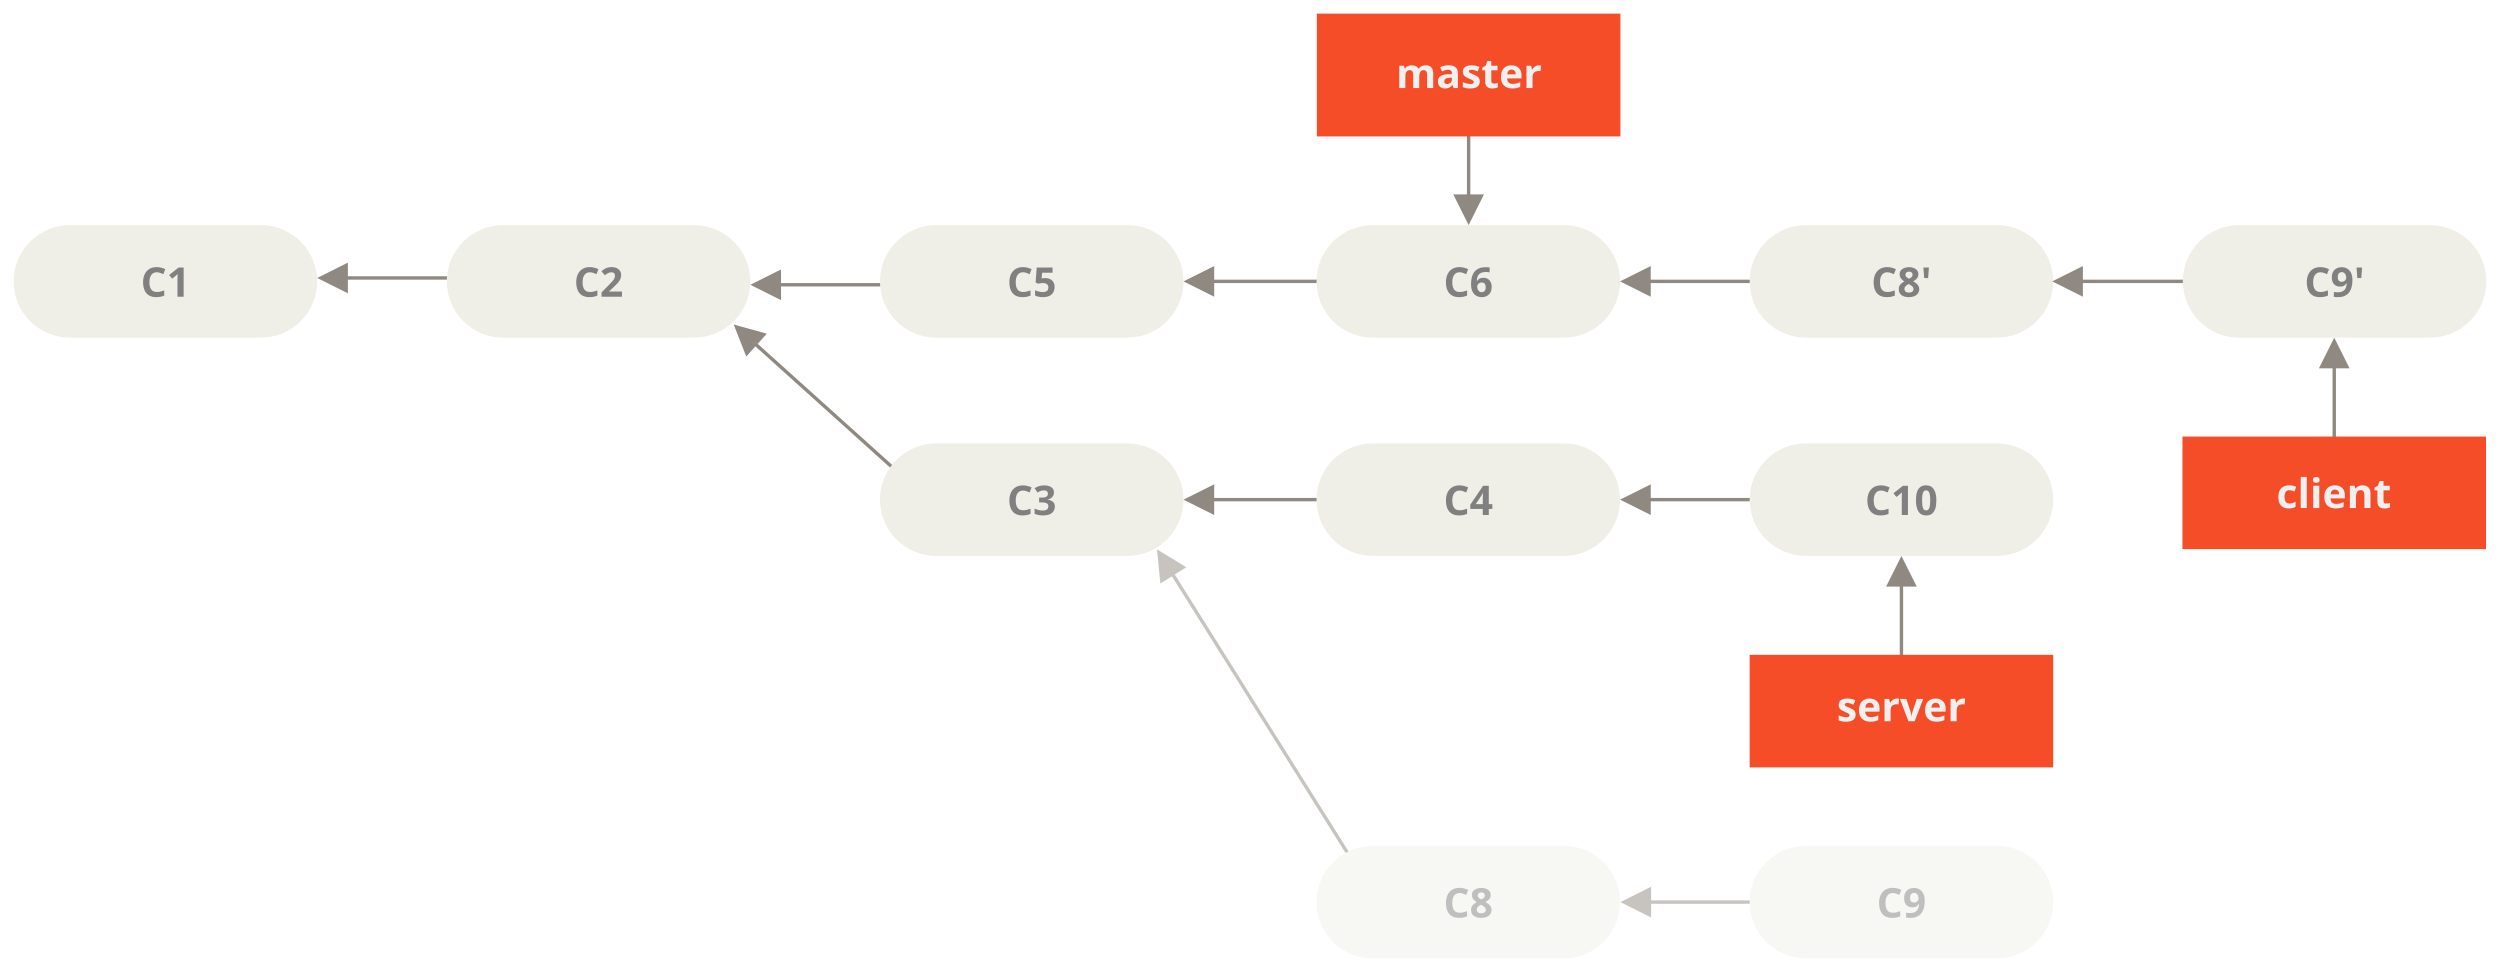
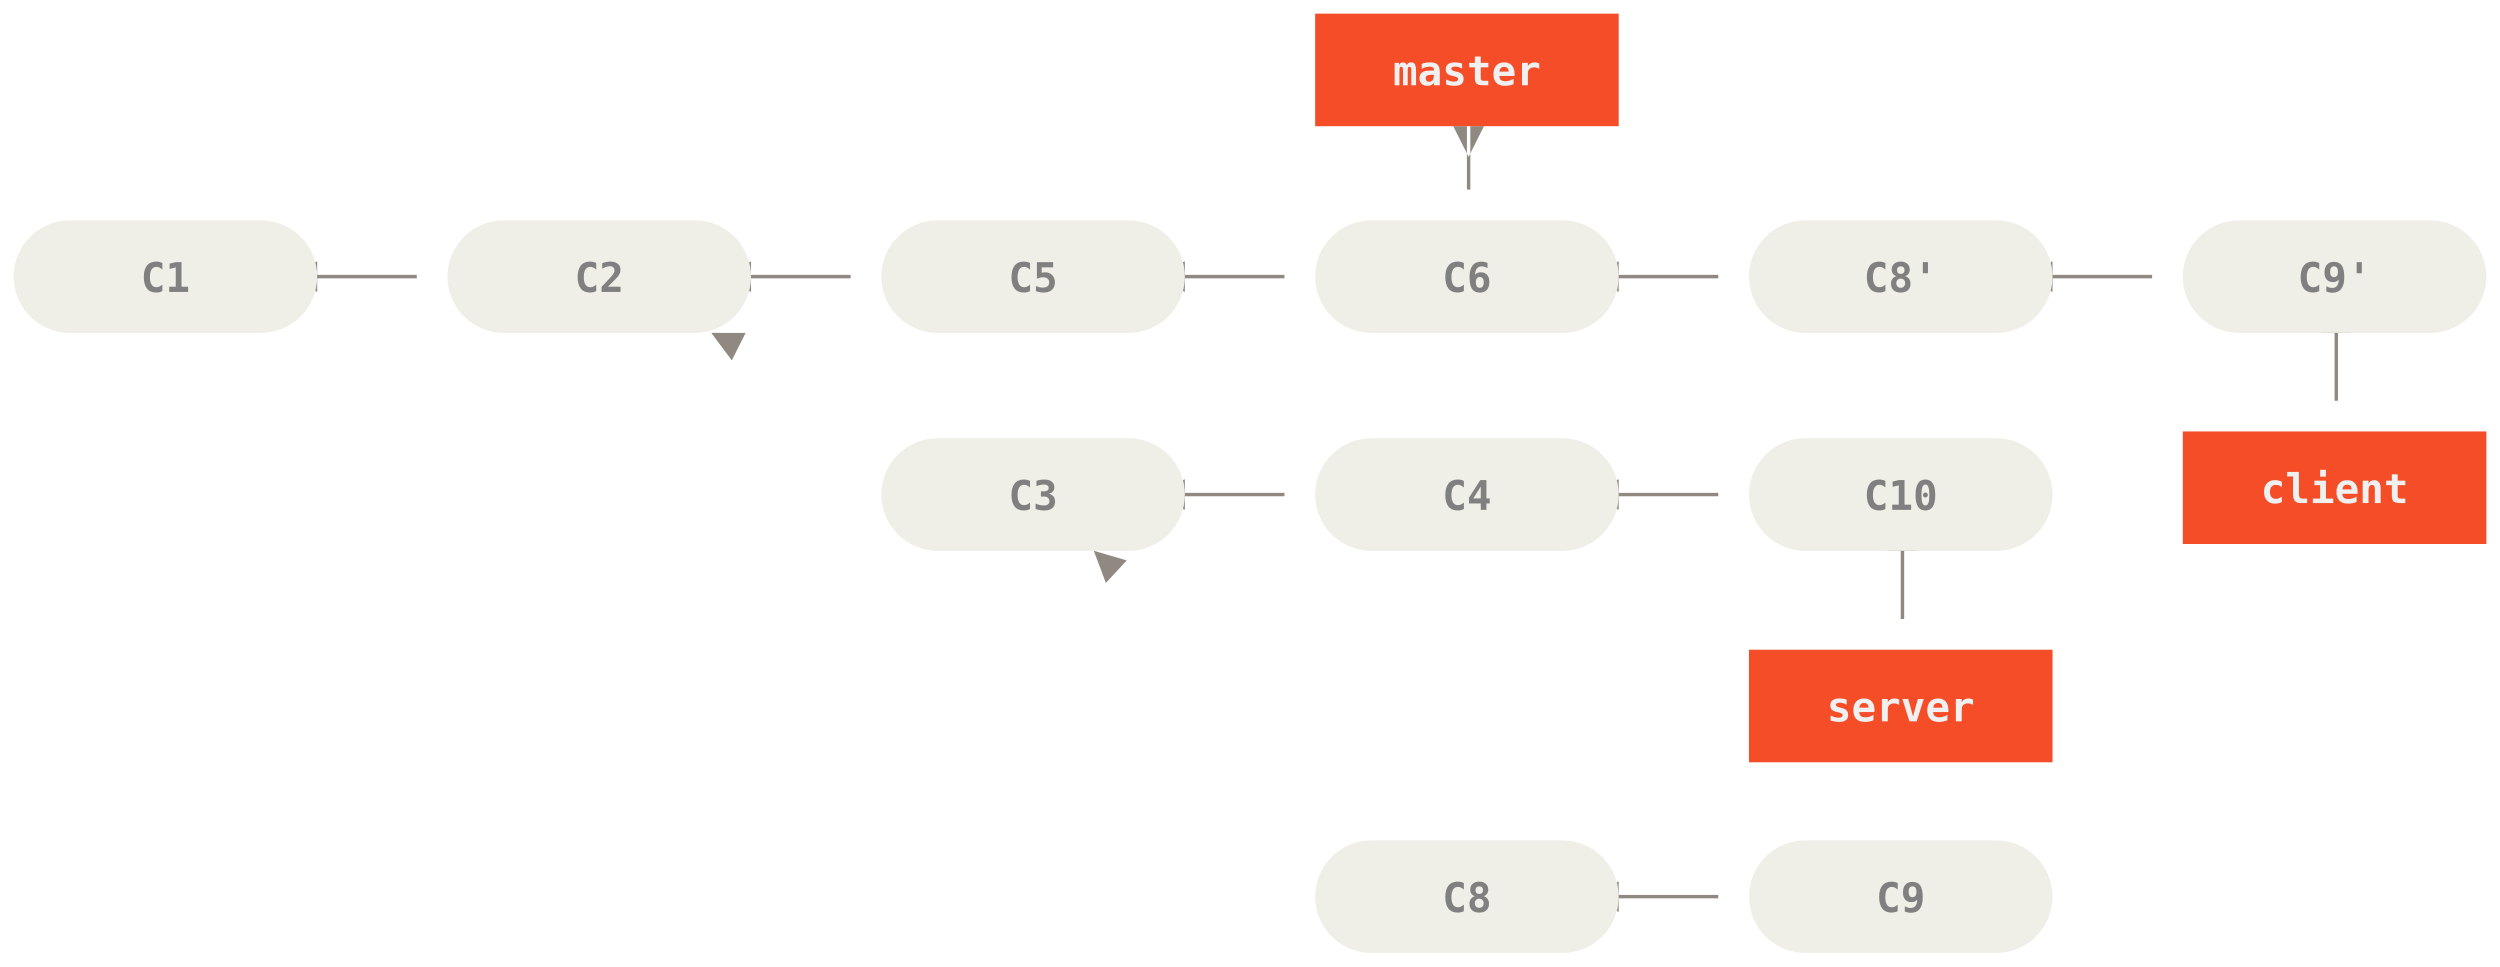
- <svg xmlns="http://www.w3.org/2000/svg" id="svg3257" version="1.1" viewBox="0 0 733 285">
-   <g id="g3535" transform="translate(-10,-7)">
-     <g id="brown" transform="translate(14,73)" style="fill-rule:evenodd;fill:none">
-       <rect id="Rectangle-1" width="89" height="33" rx="16.5" ry="16.5" style="fill-rule:evenodd;fill:#efefe7" />
-       <text id="C6" font-size="12px" font-weight="700" style="fill:#979797;font-family:'Source Code Pro';font-size:12px;font-weight:700;text-anchor:middle">
-         <tspan id="tspan3125" x="44.5" y="21" style="fill:gray">C1</tspan>
-       </text>
-     </g>
-     <g id="Line-+-brown-2" transform="translate(103,73)" style="fill-rule:evenodd;fill:none">
-       <path id="Line" d="m9 15h35v1h-35v4l-9-4.5 9-4.5z" style="fill-rule:nonzero;fill:#8f8981" />
-       <g id="g3136" transform="translate(38)">
-         <rect id="rect3130" width="89" height="33" rx="16.5" ry="16.5" style="fill-rule:evenodd;fill:#efefe7" />
-         <text id="text3134" font-size="12px" font-weight="700" style="fill:#979797;font-family:'Source Code Pro';font-size:12px;font-weight:700;text-anchor:middle">
-           <tspan id="tspan3132" x="44.5" y="21" style="fill:gray">C2</tspan>
-         </text>
-       </g>
-     </g>
-     <g id="Line-2-+-brown-3" transform="translate(230,73)" style="fill-rule:evenodd;fill:none">
-       <path id="Line-2" d="m9 17h35v1h-35v4l-9-4.5 9-4.5z" style="fill-rule:nonzero;fill:#8f8981" />
-       <g id="g3146" transform="translate(38)">
-         <rect id="rect3140" width="89" height="33" rx="16.5" ry="16.5" style="fill-rule:evenodd;fill:#efefe7" />
-         <text id="text3144" font-size="12px" font-weight="700" style="fill:#979797;font-family:'Source Code Pro';font-size:12px;font-weight:700;text-anchor:middle">
-           <tspan id="tspan3142" x="44.5" y="21" style="fill:gray">C5</tspan>
-         </text>
-       </g>
-     </g>
-     <g id="g3370">
-       <path id="Line-7" transform="translate(397.1,11)" d="m43 53v-32h1v32h4l-4.5 9-4.5-9z" style="fill:#8f8981" />
-       <g id="g3363">
-         <rect id="Rectangle-2" transform="matrix(.83962 0 0 1 396.1 11)" width="106" height="36" style="fill-rule:evenodd;fill:#f44d27" />
-         <text id="master" transform="translate(387.7 11.907)" font-size="12px" font-weight="700" style="fill-rule:evenodd;fill:#979797;font-family:'Source Code Pro';font-size:12px;font-weight:700;text-anchor:middle">
-           <tspan id="tspan3151" x="53" y="20.909" style="fill:#f0f0f0">master</tspan>
-         </text>
-       </g>
-     </g>
-     <g id="Line-6-+-brown-4" transform="translate(357,73)" style="fill-rule:evenodd;fill:none">
-       <path id="Line-6" d="m9 16h35v1h-35v4l-9-4.5 9-4.5z" style="fill-rule:nonzero;fill:#8f8981" />
-       <g id="g3163" transform="translate(39)">
-         <rect id="rect3157" width="89" height="33" rx="16.5" ry="16.5" style="fill-rule:evenodd;fill:#efefe7" />
-         <text id="text3161" font-size="12px" font-weight="700" style="fill:#979797;font-family:'Source Code Pro';font-size:12px;font-weight:700;text-anchor:middle">
-           <tspan id="tspan3159" x="44.5" y="21" style="fill:gray">C6</tspan>
-         </text>
-       </g>
-     </g>
-     <g id="g3428">
-       <path id="path3166" transform="translate(485,73)" d="m9 16h35v1h-35v4l-9-4.5 9-4.5z" style="fill:#8f8981" />
-       <g id="g3174" transform="translate(523,73)" style="fill-rule:evenodd;fill:none">
-         <rect id="rect3168" width="89" height="33" rx="16.5" ry="16.5" style="fill-rule:evenodd;fill:#efefe7" />
-         <text id="text3172" font-size="12px" font-weight="700" style="fill:#979797;font-family:'Source Code Pro';font-size:12px;font-weight:700;text-anchor:middle">
-           <tspan id="tspan3170" x="44.5" y="21" style="fill:gray">C8'</tspan>
-         </text>
-       </g>
-     </g>
-     <g id="g3421">
-       <path id="path3177" transform="translate(.7)" d="m620 89h35v1h-35v4l-9-4.5 9-4.5z" style="fill:#8f8981" />
-       <g id="g3185" transform="translate(650,73)" style="fill-rule:evenodd;fill:none">
-         <rect id="rect3179" width="89" height="33" rx="16.5" ry="16.5" style="fill-rule:evenodd;fill:#efefe7" />
-         <text id="text3183" font-size="12px" font-weight="700" style="fill:#979797;font-family:'Source Code Pro';font-size:12px;font-weight:700;text-anchor:middle">
-           <tspan id="tspan3181" x="44.5" y="21" style="fill:gray">C9'</tspan>
-         </text>
-       </g>
-     </g>
-     <g id="g3452">
-       <path id="Line-8" d="m232.15 107.81 44.054 39.648-.669.743-44.054-39.648-2.676 2.973-3.679-9.366 9.7 2.676z" style="fill:#8f8981" />
-       <g id="g3194" transform="translate(268,137)" style="fill-rule:evenodd;fill:none">
-         <rect id="rect3188" width="89" height="33" rx="16.5" ry="16.5" style="fill-rule:evenodd;fill:#efefe7" />
-         <text id="text3192" font-size="12px" font-weight="700" style="fill:#979797;font-family:'Source Code Pro';font-size:12px;font-weight:700;text-anchor:middle">
-           <tspan id="tspan3190" x="44.5" y="21" style="fill:gray">C3</tspan>
-         </text>
-       </g>
-     </g>
-     <g id="Line-6-+-brown-6" transform="translate(357,137)" style="fill-rule:evenodd;fill:none">
-       <path id="path3196" d="m9 16h35v1h-35v4l-9-4.5 9-4.5z" style="fill-rule:nonzero;fill:#8f8981" />
-       <g id="g3204" transform="translate(39)">
-         <rect id="rect3198" width="89" height="33" rx="16.5" ry="16.5" style="fill-rule:evenodd;fill:#efefe7" />
-         <text id="text3202" font-size="12px" font-weight="700" style="fill:#979797;font-family:'Source Code Pro';font-size:12px;font-weight:700;text-anchor:middle">
-           <tspan id="tspan3200" x="44.5" y="21" style="fill:gray">C4</tspan>
-         </text>
-       </g>
-     </g>
-     <g id="Group" transform="translate(349,168)" style="fill-rule:evenodd;fill:none;opacity:.5">
-       <path id="Line-9" d="m5.442 7.434 54.747 87.224-.847.532-54.747-87.224-3.388 2.127-.973-10.015 8.596 5.231z" style="fill-rule:nonzero;fill:#8f8981" />
-       <g id="g3214" transform="translate(47,87)">
-         <rect id="rect3208" width="89" height="33" rx="16.5" ry="16.5" style="fill-rule:evenodd;fill:#efefe7" />
-         <text id="text3212" font-size="12px" font-weight="700" style="fill:#979797;font-family:'Source Code Pro';font-size:12px;font-weight:700;text-anchor:middle">
-           <tspan id="tspan3210" x="44.5" y="21" style="fill:gray">C8</tspan>
-         </text>
-       </g>
-       <path id="Line-10" transform="translate(1.1)" d="m144 103h35v1h-35v4l-9-4.5 9-4.5z" style="fill-rule:nonzero;fill:#8f8981" />
-       <g id="g3223" transform="translate(174,87)">
-         <rect id="rect3217" width="89" height="33" rx="16.5" ry="16.5" style="fill-rule:evenodd;fill:#efefe7" />
-         <text id="text3221" font-size="12px" font-weight="700" style="fill:#979797;font-family:'Source Code Pro';font-size:12px;font-weight:700;text-anchor:middle">
-           <tspan id="tspan3219" x="44.5" y="21" style="fill:gray">C9</tspan>
-         </text>
-       </g>
-     </g>
-     <g id="g3435">
-       <path id="Line-11" transform="translate(1)" d="m493 153h35v1h-35v4l-9-4.5 9-4.5z" style="fill:#8f8981" />
-       <g id="g3233" transform="translate(523,137)" style="fill-rule:evenodd;fill:none">
-         <rect id="rect3227" width="89" height="33" rx="16.5" ry="16.5" style="fill-rule:evenodd;fill:#efefe7" />
-         <text id="text3231" font-size="12px" font-weight="700" style="fill:#979797;font-family:'Source Code Pro';font-size:12px;font-weight:700;text-anchor:middle">
-           <tspan id="tspan3229" x="44.5" y="21" style="fill:gray">C10</tspan>
-         </text>
-       </g>
-     </g>
-     <g id="g3392">
-       <path id="Line-4" transform="translate(524,170)" d="m44 9v35h-1v-35h-4l4.5-9 4.5 9z" style="fill:#8f8981" />
-       <g id="g3385">
-         <rect id="rect3236" transform="matrix(.83962 0 0 1 523 199)" width="106" height="33" style="fill-rule:evenodd;fill:#f44d27" />
-         <text id="text3240" transform="translate(514.49 198.48)" font-size="12px" font-weight="700" style="fill-rule:evenodd;fill:#979797;font-family:'Source Code Pro';font-size:12px;font-weight:700;text-anchor:middle">
-           <tspan id="tspan3238" x="53" y="20" style="fill:#f0f0f0">server</tspan>
-         </text>
-       </g>
-     </g>
-     <g id="g3414">
-       <path id="path3245" transform="translate(650.9,106)" d="m44 9v35h-1v-35h-4l4.5-9 4.5 9z" style="fill:#8f8981" />
-       <g id="g3407">
-         <rect id="rect3247" transform="matrix(.83962 0 0 1 649.9 135)" width="106" height="33" style="fill-rule:evenodd;fill:#f44d27" />
-         <text id="text3251" transform="translate(641.3 135.96)" font-size="12px" font-weight="700" style="fill-rule:evenodd;fill:#979797;font-family:'Source Code Pro';font-size:12px;font-weight:700;text-anchor:middle">
-           <tspan id="tspan3249" x="53" y="20" style="fill:#f0f0f0">client</tspan>
-         </text>
-       </g>
-     </g>
+ <svg xmlns="http://www.w3.org/2000/svg" version="1.1" width="1466" height="566.8" viewBox="0 0 733 283.4">
+   <path d="m93 80.6h29.2v1h-29.2v4l-9-4.5 9-4.5z" fill="#8f8981" />
+   <path d="m220.2 80.6h29.2v1h-29.2v4l-9-4.5 9-4.5z" fill="#8f8981" />
+   <path d="m347.4 80.6h29.2v1h-29.2v4l-9-4.5 9-4.5z" fill="#8f8981" />
+   <path d="m474.6 80.6h29.2v1h-29.2v4l-9-4.5 9-4.5z" fill="#8f8981" />
+   <path d="m601.8 80.6h29.2v1h-29.2v4l-9-4.5 9-4.5z" fill="#8f8981" />
+   <path d="M270.055 128.5 L216.587 101.64 L218.607 97.619 L208.545 97.6 L214.567 105.661 L216.587 101.64 Z" fill="#8f8981" />
+   <path d="m347.4 144.5h29.2v1h-29.2v4l-9-4.5 9-4.5z" fill="#8f8981" />
+   <path d="m474.6 144.5h29.2v1h-29.2v4l-9-4.5 9-4.5z" fill="#8f8981" />
+   <path d="M412.298 246.4 L327.302 167.618 L330.361 164.318 L320.702 161.5 L324.243 170.918 L327.302 167.618 Z" fill="#8f8981" />
+   <path d="m474.6 262.4h29.2v1h-29.2v4l-9-4.5 9-4.5z" fill="#8f8981" />
+   <path d="m430.1 37v18.6h1v-18.6h4l-4.5 9-4.5-9z" fill="#8f8981" />
+   <path d="m557.3 161.5v20h1v-20h4l-4.5-9-4.5 9z" fill="#8f8981" />
+   <path d="m684.5 97.6v19.9h1v-19.9h4l-4.5-9-4.5 9z" fill="#8f8981" />
+   <g>
+     <rect x="4" y="64.6" width="89" height="33" rx="16.5" ry="16.5" fill="#efefe7" />
+     <text font-size="12px" font-weight="700" font-family="'JetBrains Mono', 'Source Code Pro', monospace" text-anchor="middle">
+       <tspan x="48.5" y="85.6" fill="gray">C1</tspan>
+     </text>
+   </g>
+   <g>
+     <rect x="131.2" y="64.6" width="89" height="33" rx="16.5" ry="16.5" fill="#efefe7" />
+     <text font-size="12px" font-weight="700" font-family="'JetBrains Mono', 'Source Code Pro', monospace" text-anchor="middle">
+       <tspan x="175.7" y="85.6" fill="gray">C2</tspan>
+     </text>
+   </g>
+   <g>
+     <rect x="258.4" y="64.6" width="89" height="33" rx="16.5" ry="16.5" fill="#efefe7" />
+     <text font-size="12px" font-weight="700" font-family="'JetBrains Mono', 'Source Code Pro', monospace" text-anchor="middle">
+       <tspan x="302.9" y="85.6" fill="gray">C5</tspan>
+     </text>
+   </g>
+   <g>
+     <rect x="385.6" y="4" width="89" height="33" fill="#f44d27" />
+     <text font-size="12px" font-weight="700" font-family="'JetBrains Mono', 'Source Code Pro', monospace" text-anchor="middle">
+       <tspan x="430.1" y="25" fill="#f0f0f0">master</tspan>
+     </text>
+   </g>
+   <g>
+     <rect x="385.6" y="64.6" width="89" height="33" rx="16.5" ry="16.5" fill="#efefe7" />
+     <text font-size="12px" font-weight="700" font-family="'JetBrains Mono', 'Source Code Pro', monospace" text-anchor="middle">
+       <tspan x="430.1" y="85.6" fill="gray">C6</tspan>
+     </text>
+   </g>
+   <g>
+     <rect x="512.8" y="64.6" width="89" height="33" rx="16.5" ry="16.5" fill="#efefe7" />
+     <text font-size="12px" font-weight="700" font-family="'JetBrains Mono', 'Source Code Pro', monospace" text-anchor="middle">
+       <tspan x="557.3" y="85.6" fill="gray">C8'</tspan>
+     </text>
+   </g>
+   <g>
+     <rect x="640" y="64.6" width="89" height="33" rx="16.5" ry="16.5" fill="#efefe7" />
+     <text font-size="12px" font-weight="700" font-family="'JetBrains Mono', 'Source Code Pro', monospace" text-anchor="middle">
+       <tspan x="684.5" y="85.6" fill="gray">C9'</tspan>
+     </text>
+   </g>
+   <g>
+     <rect x="258.4" y="128.5" width="89" height="33" rx="16.5" ry="16.5" fill="#efefe7" />
+     <text font-size="12px" font-weight="700" font-family="'JetBrains Mono', 'Source Code Pro', monospace" text-anchor="middle">
+       <tspan x="302.9" y="149.5" fill="gray">C3</tspan>
+     </text>
+   </g>
+   <g>
+     <rect x="385.6" y="128.5" width="89" height="33" rx="16.5" ry="16.5" fill="#efefe7" />
+     <text font-size="12px" font-weight="700" font-family="'JetBrains Mono', 'Source Code Pro', monospace" text-anchor="middle">
+       <tspan x="430.1" y="149.5" fill="gray">C4</tspan>
+     </text>
+   </g>
+   <g>
+     <rect x="385.6" y="246.4" width="89" height="33" rx="16.5" ry="16.5" fill="#efefe7" />
+     <text font-size="12px" font-weight="700" font-family="'JetBrains Mono', 'Source Code Pro', monospace" text-anchor="middle">
+       <tspan x="430.1" y="267.4" fill="gray">C8</tspan>
+     </text>
+   </g>
+   <g>
+     <rect x="512.8" y="246.4" width="89" height="33" rx="16.5" ry="16.5" fill="#efefe7" />
+     <text font-size="12px" font-weight="700" font-family="'JetBrains Mono', 'Source Code Pro', monospace" text-anchor="middle">
+       <tspan x="557.3" y="267.4" fill="gray">C9</tspan>
+     </text>
+   </g>
+   <g>
+     <rect x="512.8" y="128.5" width="89" height="33" rx="16.5" ry="16.5" fill="#efefe7" />
+     <text font-size="12px" font-weight="700" font-family="'JetBrains Mono', 'Source Code Pro', monospace" text-anchor="middle">
+       <tspan x="557.3" y="149.5" fill="gray">C10</tspan>
+     </text>
+   </g>
+   <g>
+     <rect x="512.8" y="190.5" width="89" height="33" fill="#f44d27" />
+     <text font-size="12px" font-weight="700" font-family="'JetBrains Mono', 'Source Code Pro', monospace" text-anchor="middle">
+       <tspan x="557.3" y="211.5" fill="#f0f0f0">server</tspan>
+     </text>
+   </g>
+   <g>
+     <rect x="640" y="126.5" width="89" height="33" fill="#f44d27" />
+     <text font-size="12px" font-weight="700" font-family="'JetBrains Mono', 'Source Code Pro', monospace" text-anchor="middle">
+       <tspan x="684.5" y="147.5" fill="#f0f0f0">client</tspan>
+     </text>
  </g>
</svg>
